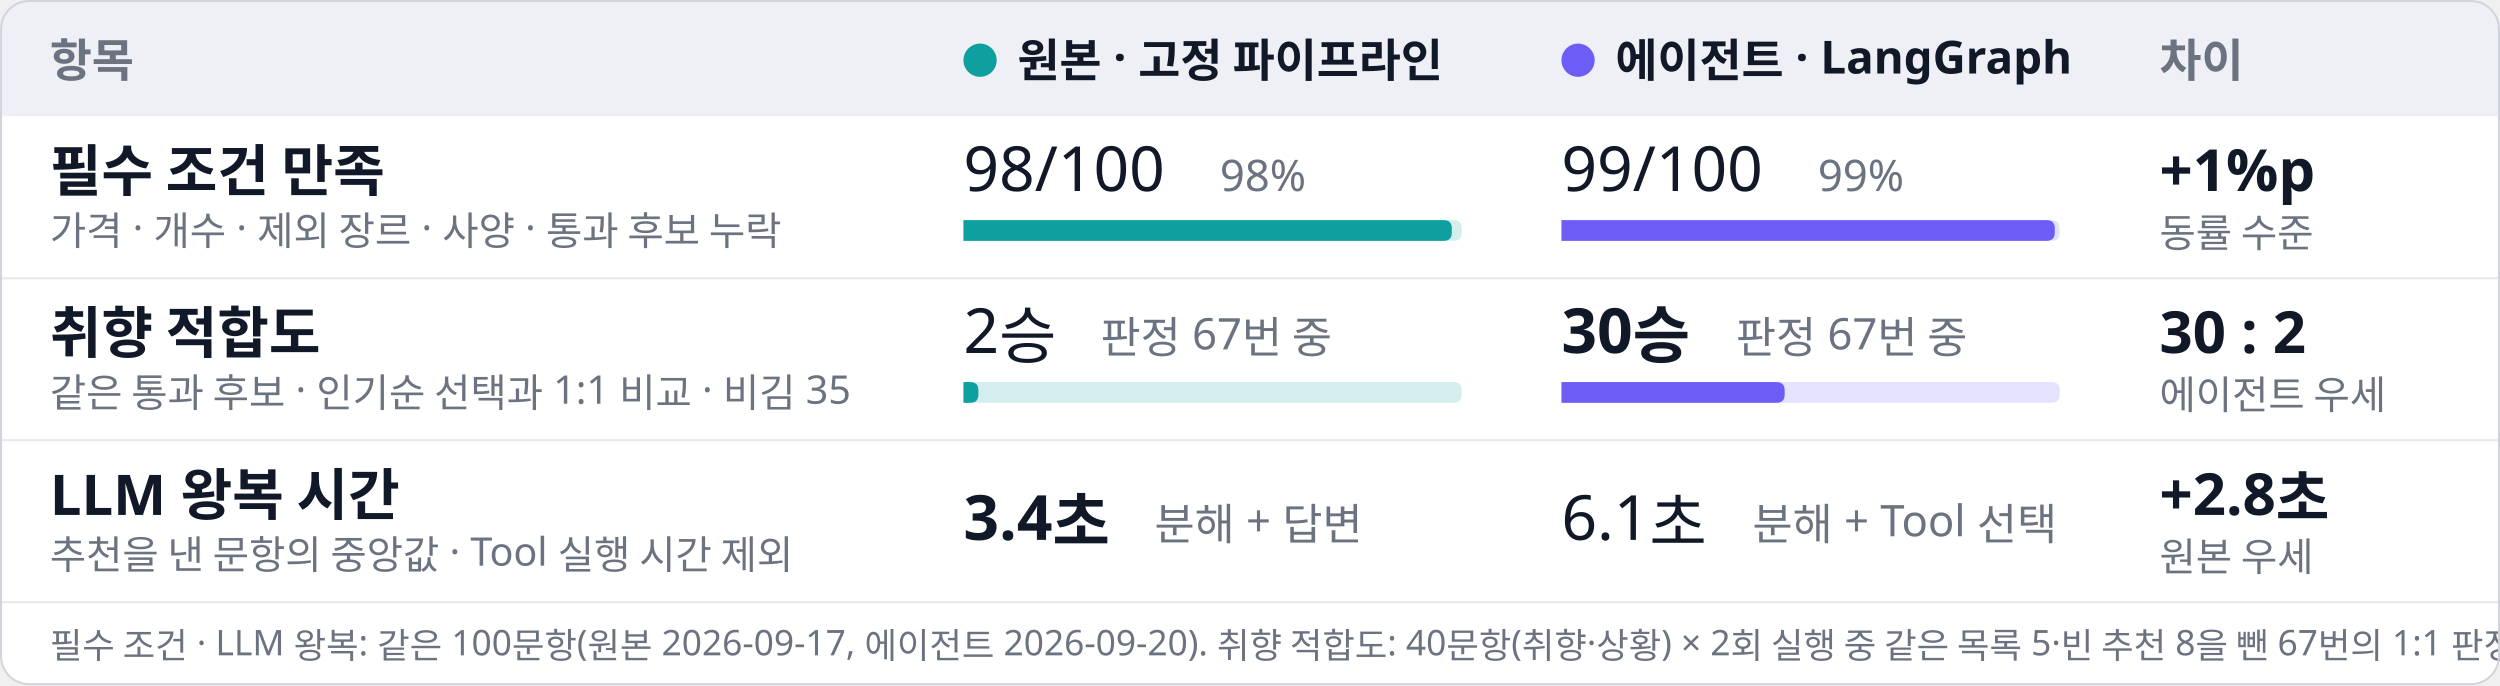
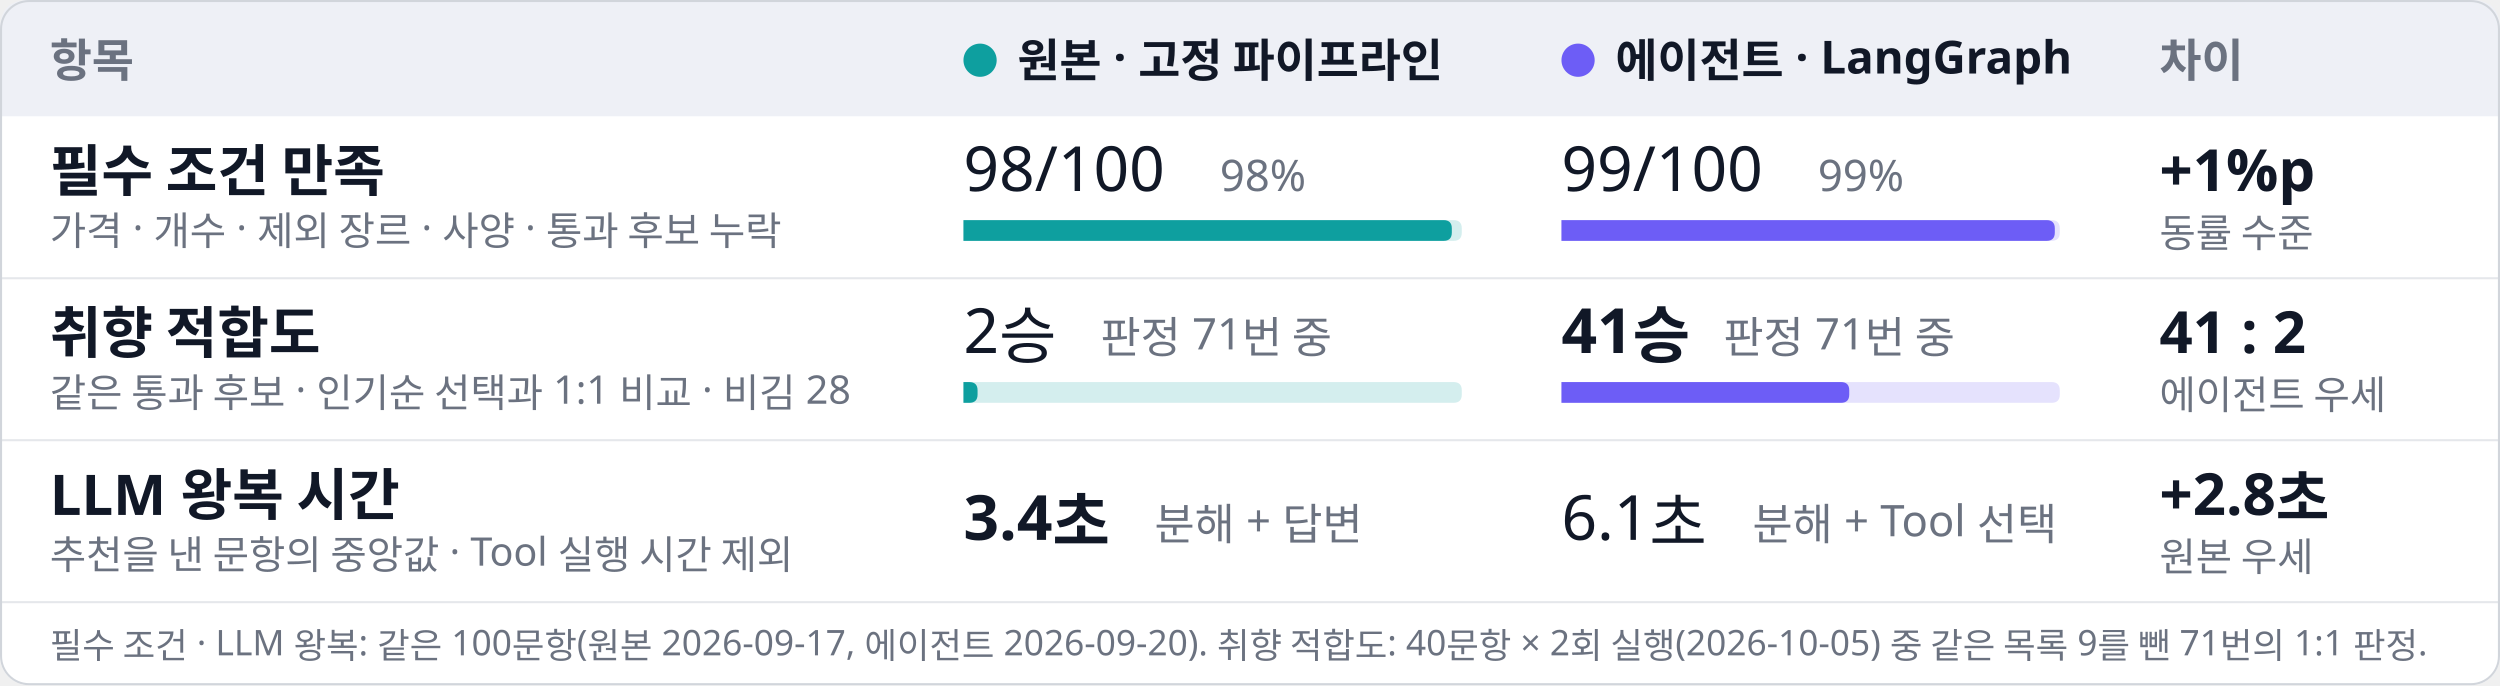
<svg xmlns="http://www.w3.org/2000/svg" width="1204" height="330" viewBox="56 172 1204 330" font-family="Apple SD Gothic Neo, Pretendard, Noto Sans KR, sans-serif">
  <rect x="56" y="172" width="1204" height="330" rx="14" fill="white" />
  <path d="M56 228 V186 Q56 172 70 172 H1246 Q1260 172 1260 186 V228 Z" fill="#EEF0F6" />
  <text x="80" y="209" font-size="22" fill="#6B7280" font-weight="600" text-anchor="start">항목</text>
  <circle cx="528" cy="201" r="8" fill="#0E9F9F" />
  <text x="546" y="209" font-size="22" fill="#111827" font-weight="600" text-anchor="start">원본 · 고정 파이프라인</text>
  <circle cx="816" cy="201" r="8" fill="#6D5DF6" />
  <text x="834" y="209" font-size="22" fill="#111827" font-weight="600" text-anchor="start">에이전트 · LangGraph</text>
  <text x="1096" y="209" font-size="22" fill="#6B7280" font-weight="600" text-anchor="start">차이</text>
  <text x="80" y="264" font-size="27" fill="#111827" font-weight="600" text-anchor="start">필수 조건 만족</text>
  <text x="80" y="290" font-size="19" fill="#6B7280" font-weight="400" text-anchor="start">가격 · 개수 · 제외 장르 · 사양 · 통과 후보 누락</text>
  <text x="520" y="264" font-size="30" fill="#111827" font-weight="500" text-anchor="start">98/100</text>
  <text x="643.5" y="264" font-size="21" fill="#6B7280" font-weight="400" text-anchor="start">98%</text>
  <path d="M520 278 H756 Q760 278 760 282 V284 Q760 288 756 288 H520 Z" fill="#D4EEEE" />
  <path d="M520 278 H751.2 Q755.2 278 755.2 282 V284 Q755.2 288 751.2 288 H520 Z" fill="#0E9F9F" />
  <text x="808" y="264" font-size="30" fill="#111827" font-weight="500" text-anchor="start">99/100</text>
  <text x="931.5" y="264" font-size="21" fill="#6B7280" font-weight="400" text-anchor="start">99%</text>
  <path d="M808 278 H1044 Q1048 278 1048 282 V284 Q1048 288 1044 288 H808 Z" fill="#E5E2FD" />
  <path d="M808 278 H1041.6 Q1045.6 278 1045.6 282 V284 Q1045.6 288 1041.6 288 H808 Z" fill="#6D5DF6" />
  <text x="1096" y="264" font-size="28" fill="#111827" font-weight="700" text-anchor="start">+1%p</text>
  <text x="1096" y="291" font-size="19" fill="#6B7280" font-weight="400" text-anchor="start">동률 수준</text>
  <line x1="56" y1="306" x2="1260" y2="306" stroke="#E5E7EB" />
  <text x="80" y="342" font-size="27" fill="#111827" font-weight="600" text-anchor="start">취향 적합도</text>
-   <text x="80" y="368" font-size="19" fill="#6B7280" font-weight="400" text-anchor="start">같은 통과 후보 · 인기순 선택과 1:1 비교 · 비김 35</text>
+   <text x="80" y="368" font-size="19" fill="#6B7280" font-weight="400" text-anchor="start">같은 통과 후보 · 인기순 선택과 1:1 비교 · 비김 28</text>
  <text x="520" y="342" font-size="30" fill="#111827" font-weight="500" text-anchor="start">2승</text>
-   <text x="586" y="342" font-size="21" fill="#6B7280" font-weight="400" text-anchor="start">판정 67번 중</text>
+   <text x="586" y="342" font-size="21" fill="#6B7280" font-weight="400" text-anchor="start">판정 71번 중</text>
  <path d="M520 356 H756 Q760 356 760 360 V362 Q760 366 756 366 H520 Z" fill="#D4EEEE" />
-   <path d="M520 356 H523.2 Q527.2 356 527.2 360 V362 Q527.2 366 523.2 366 H520 Z" fill="#0E9F9F" />
-   <text x="808" y="342" font-size="30" fill="#111827" font-weight="700" text-anchor="start">30승</text>
-   <text x="892" y="342" font-size="21" fill="#6B7280" font-weight="400" text-anchor="start">판정 67번 중</text>
+   <path d="M520 356 H522.8 Q526.8 356 526.8 360 V362 Q526.8 366 522.8 366 H520 Z" fill="#0E9F9F" />
+   <text x="808" y="342" font-size="30" fill="#111827" font-weight="700" text-anchor="start">41승</text>
+   <text x="886" y="342" font-size="21" fill="#6B7280" font-weight="400" text-anchor="start">판정 71번 중</text>
  <path d="M808 356 H1044 Q1048 356 1048 360 V362 Q1048 366 1044 366 H808 Z" fill="#E5E2FD" />
-   <path d="M808 356 H911.5 Q915.5 356 915.5 360 V362 Q915.5 366 911.5 366 H808 Z" fill="#6D5DF6" />
-   <text x="1096" y="342" font-size="28" fill="#111827" font-weight="700" text-anchor="start">30 : 2</text>
+   <path d="M808 356 H942.6 Q946.6 356 946.6 360 V362 Q946.6 366 942.6 366 H808 Z" fill="#6D5DF6" />
+   <text x="1096" y="342" font-size="28" fill="#111827" font-weight="700" text-anchor="start">41 : 2</text>
  <text x="1096" y="369" font-size="19" fill="#6B7280" font-weight="400" text-anchor="start">에이전트 우세</text>
  <line x1="56" y1="384" x2="1260" y2="384" stroke="#E5E7EB" />
  <text x="80" y="420" font-size="27" fill="#111827" font-weight="600" text-anchor="start">LLM 왕복 시간</text>
  <text x="80" y="446" font-size="19" fill="#6B7280" font-weight="400" text-anchor="start">추천을 낸 문항의 중앙값 · Tool 실행 시간 제외</text>
  <text x="520" y="432" font-size="30" fill="#111827" font-weight="700" text-anchor="start">3.4초</text>
  <text x="612" y="432" font-size="21" fill="#6B7280" font-weight="400" text-anchor="start">분해 + 답변</text>
  <text x="808" y="432" font-size="30" fill="#111827" font-weight="500" text-anchor="start">6.1초</text>
  <text x="900" y="432" font-size="21" fill="#6B7280" font-weight="400" text-anchor="start">분해 + Tool 선택</text>
  <text x="1096" y="420" font-size="28" fill="#111827" font-weight="700" text-anchor="start">+2.8초</text>
  <text x="1096" y="447" font-size="19" fill="#6B7280" font-weight="400" text-anchor="start">원본 우세</text>
  <line x1="56" y1="462" x2="1260" y2="462" stroke="#E5E7EB" />
-   <text x="80" y="489" font-size="17" fill="#6B7280" font-weight="400" text-anchor="start">필수 조건 · LLM 왕복: 같은 100문항(원본 2026-09-17, 에이전트 2026-09-20). 취향 적합도: 40문항(취향·상황) × 2회 실행 중 같은 목록 5·빈 추천 8을 뺀 67번의 1:1 판정.</text>
+   <text x="80" y="489" font-size="17" fill="#6B7280" font-weight="400" text-anchor="start">필수 조건 · LLM 왕복: 같은 100문항(원본 2026-09-17, 에이전트 2026-09-20). 취향 적합도: 40문항 × 2회 실행(2026-10-05) 중 같은 목록 9를 뺀 71번의 1:1 판정.</text>
  <rect x="56.5" y="172.5" width="1203" height="329" rx="13.5" fill="none" stroke="#D1D5DB" />
</svg>
